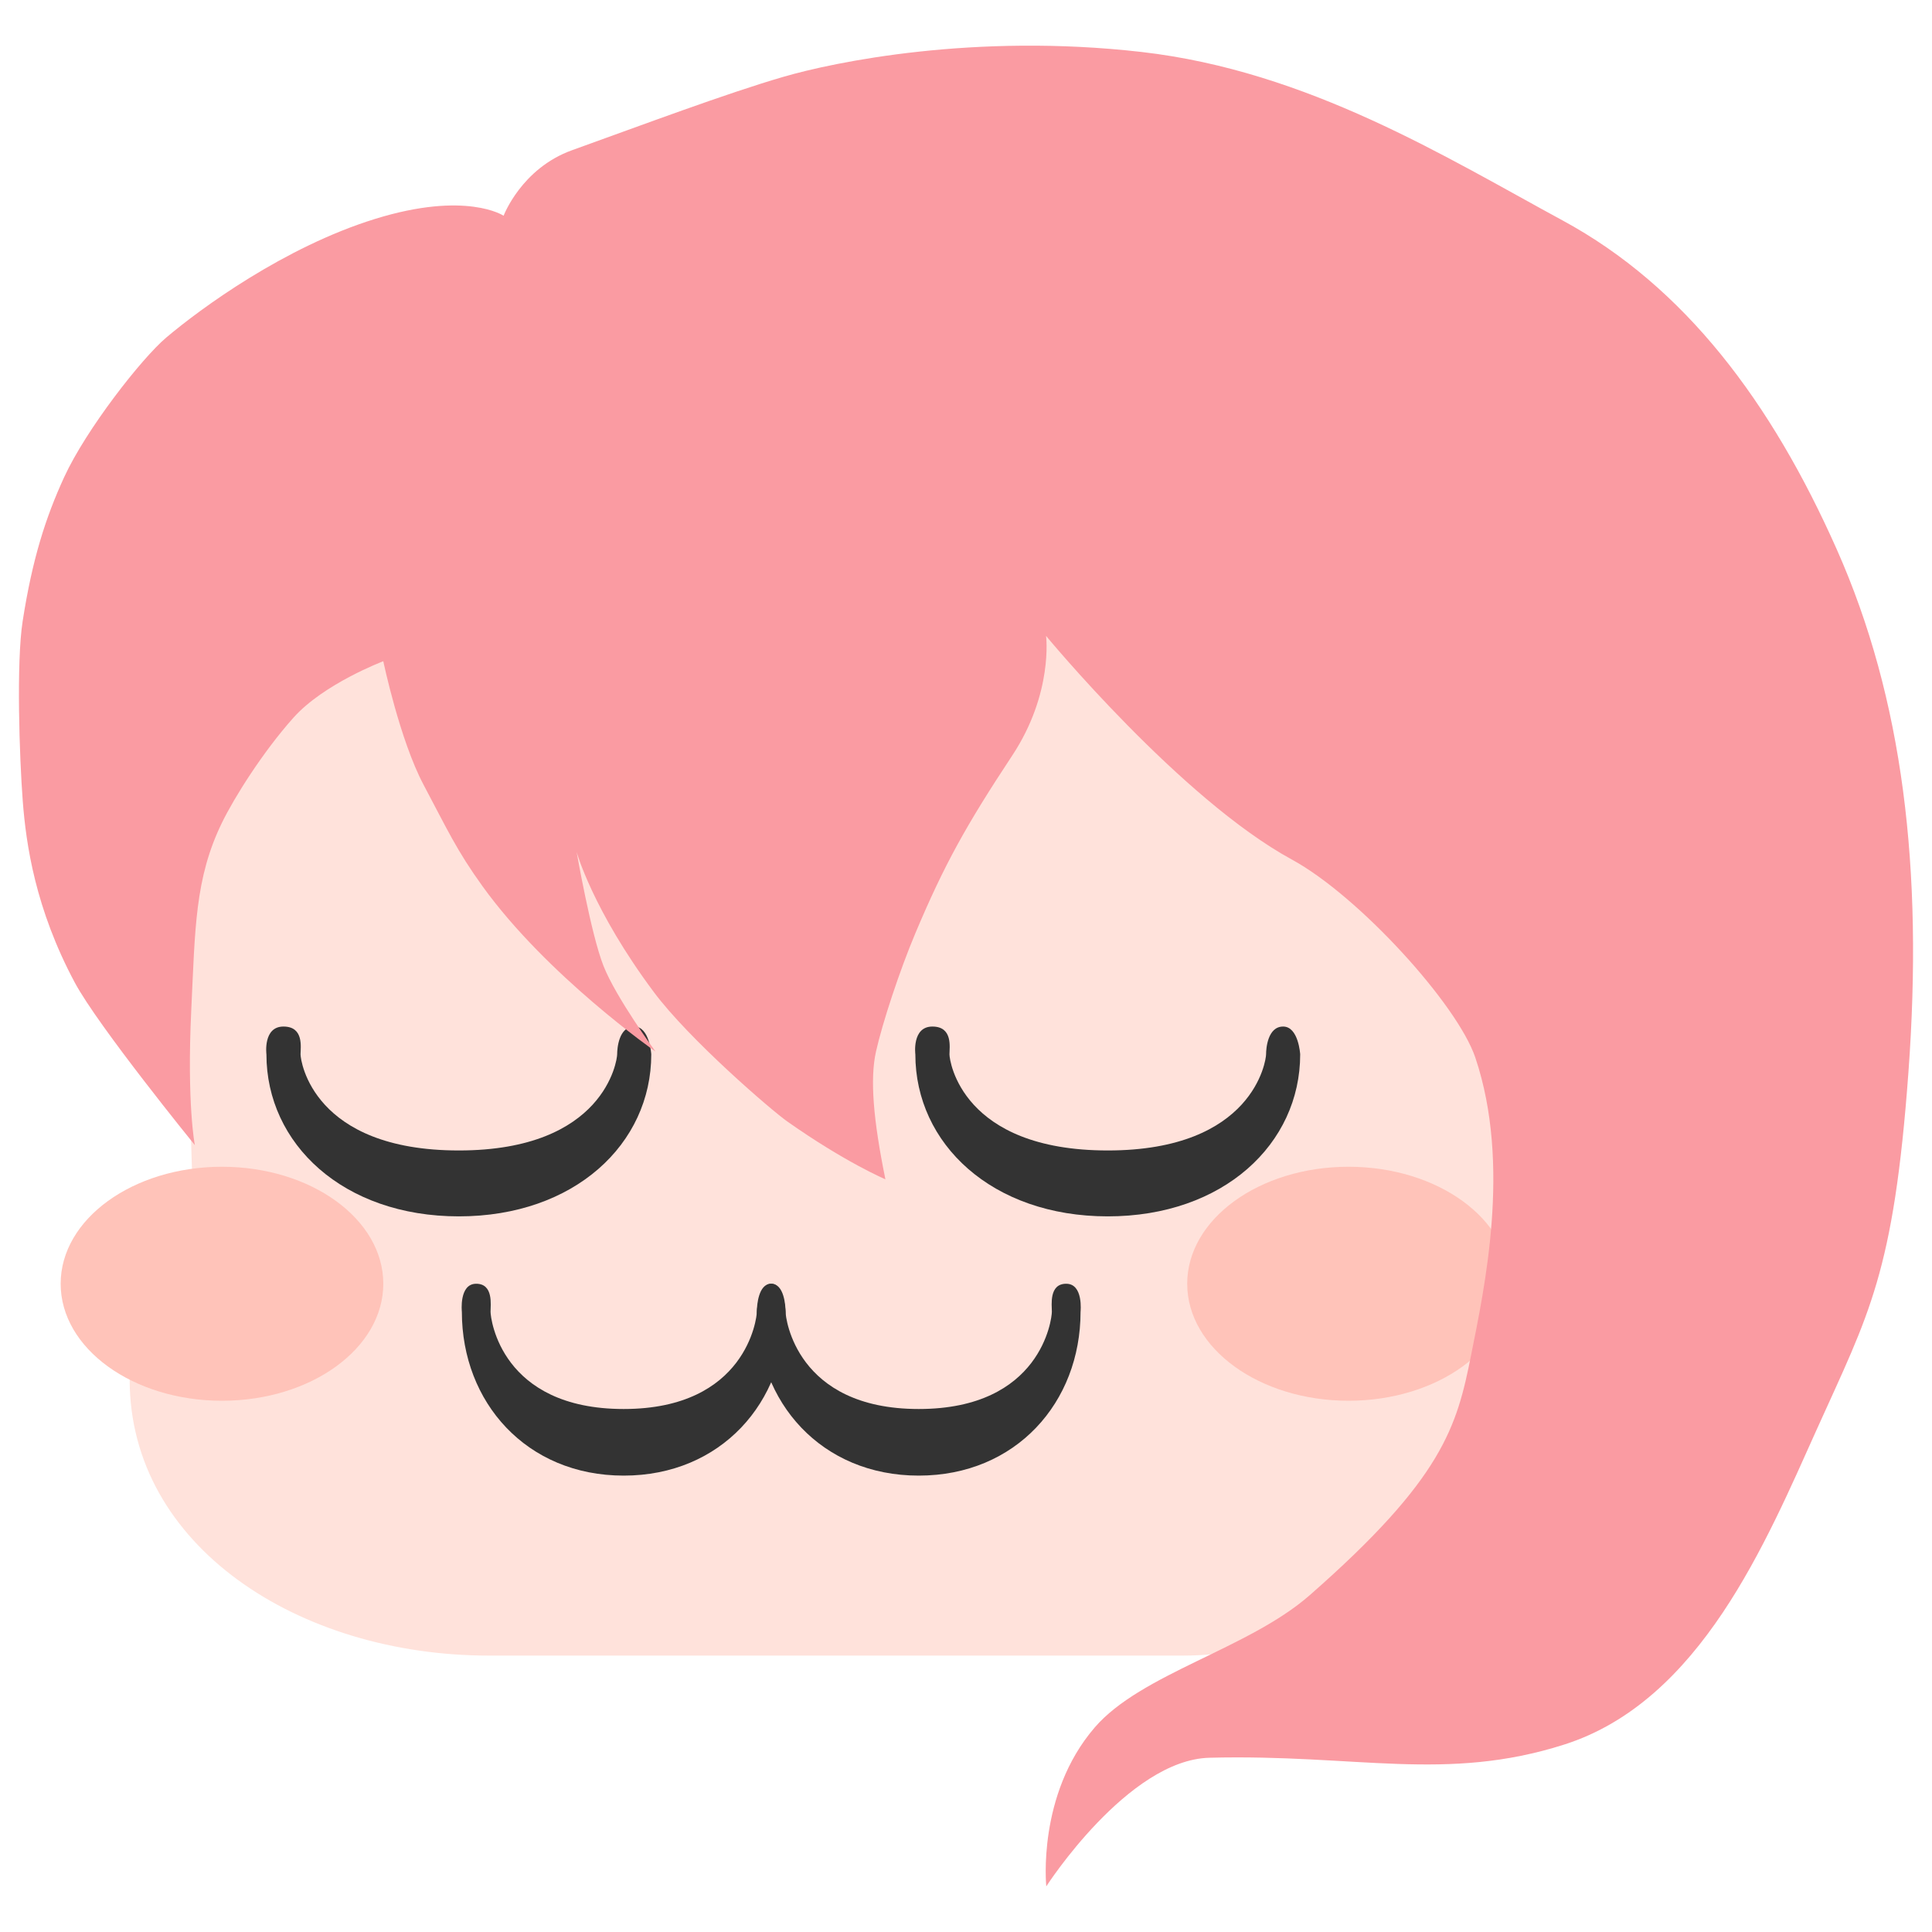
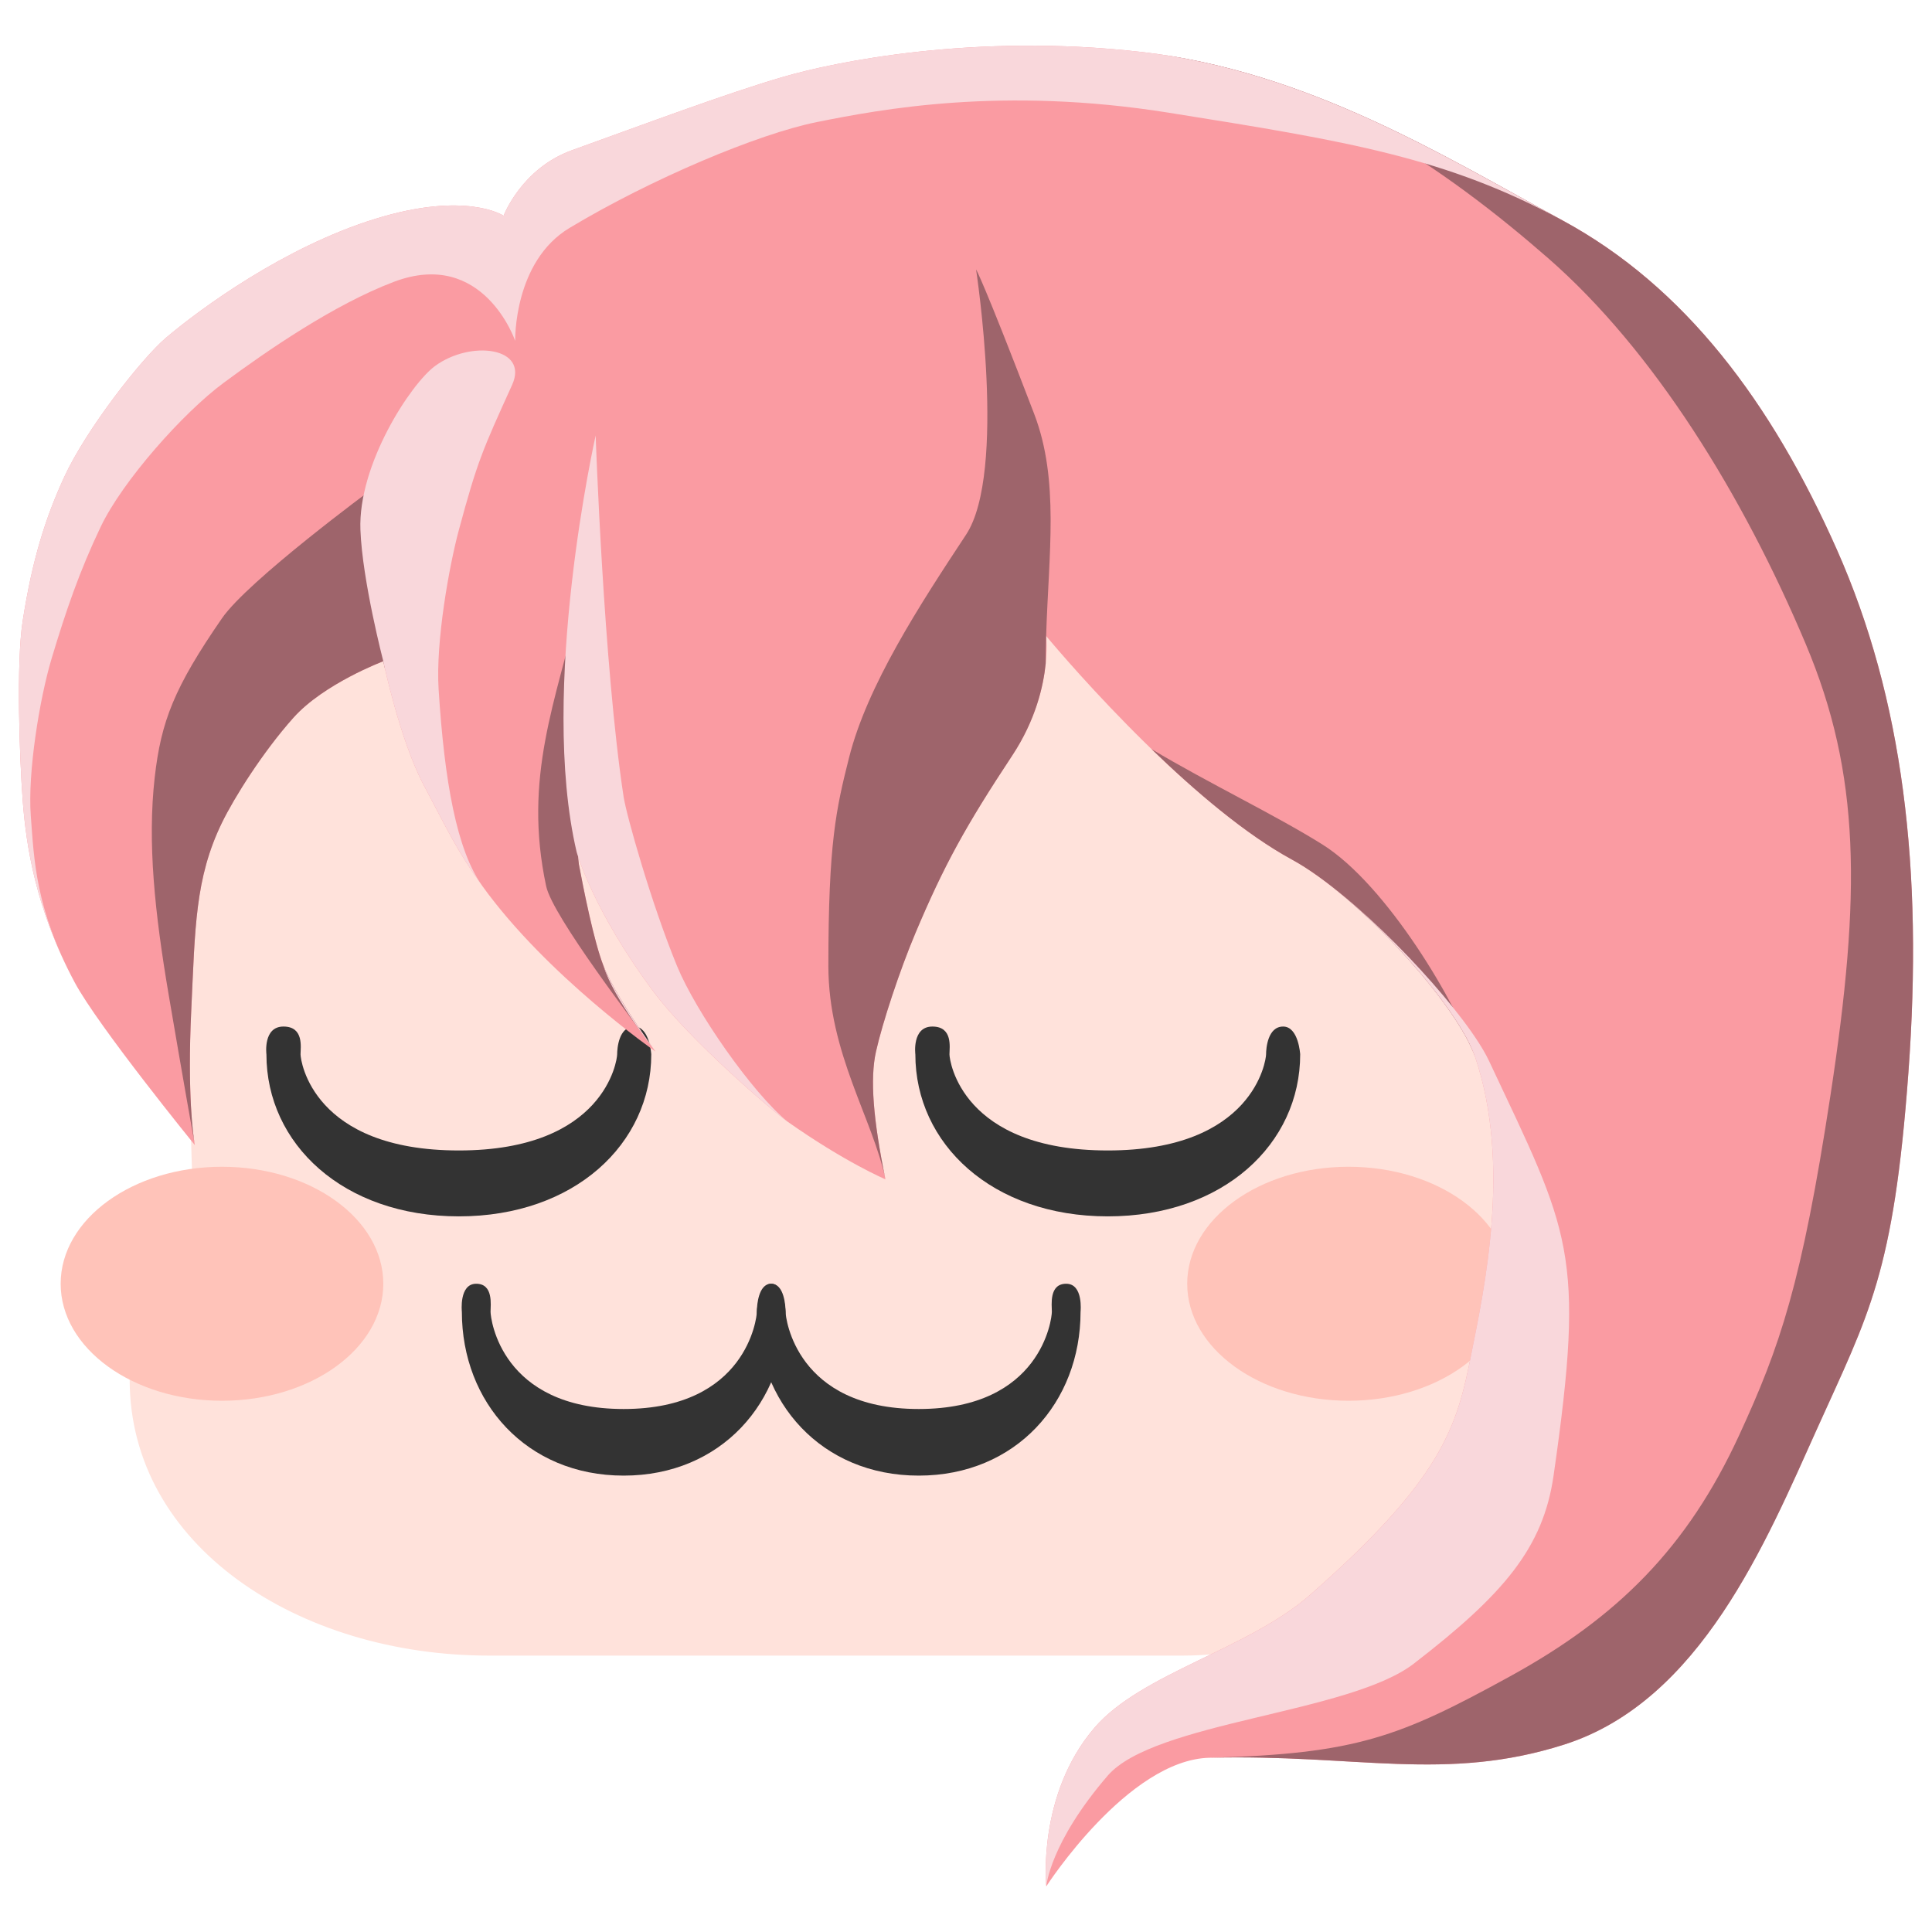
- <svg xmlns="http://www.w3.org/2000/svg" version="1.1" baseProfile="tiny" id="Layer_1" x="0px" y="0px" width="1024px" height="1024px" viewBox="0 0 1024 1024" xml:space="preserve">
+ <svg xmlns="http://www.w3.org/2000/svg" version="1.1" id="Layer_1" x="0px" y="0px" width="1024px" height="1024px" viewBox="0 0 1024 1024" enable-background="new 0 0 1024 1024" xml:space="preserve">
  <g id="UwU_head">
    <g id="UwU_face">
      <g>
-         <path fill="#FFE2DB" d="M809.326,413.445v271.617c0,106.279-81.668,192.434-182.416,192.434H259.076     c-100.745,0-190.346-58.1-190.346-146.236c0-12.084,1.863-17.474,12.206-38.147c9.026-18.039,21.377-24.706,21.377-48.415     c0-27.452-8.174-231.252-8.174-231.252s29.51-182.652,350.355-182.652C765.338,230.793,809.326,413.445,809.326,413.445z" />
+         <path fill="#FFE2DB" d="M809.326,413.445v271.617c0,106.278-81.668,192.434-182.416,192.434H259.076     c-100.745,0-190.346-58.1-190.346-146.236c0-12.084,1.863-17.474,12.206-38.146c9.026-18.039,21.377-24.706,21.377-48.415     c0-27.452-8.174-231.252-8.174-231.252s29.51-182.652,350.355-182.652C765.338,230.793,809.326,413.445,809.326,413.445z" />
      </g>
-       <path display="none" fill="#CEB8A3" d="M444.494,230.793c-9.264,0-18.275,0.159-27.06,0.455    c296.243,9.947,337.737,182.197,337.737,182.197v271.617c0,106.279-81.67,192.434-182.416,192.434h54.154    c100.748,0,182.416-86.154,182.416-192.434V413.445C809.326,413.445,765.338,230.793,444.494,230.793z" />
+       <path display="none" fill="#CEB8A3" d="M444.494,230.793c-9.264,0-18.275,0.159-27.061,0.455    c296.243,9.947,337.737,182.197,337.737,182.197v271.617c0,106.278-81.67,192.434-182.416,192.434h54.154    c100.748,0,182.416-86.154,182.416-192.434V413.445C809.326,413.445,765.338,230.793,444.494,230.793z" />
      <g id="UwU">
-         <path fill="#333333" d="M689.127,558.815c0,47.43-40.668,85.882-101.986,85.882c-61.32,0-101.987-38.452-101.987-85.882     c0,0-1.914-14.722,9.039-14.722c10.954,0,9.041,11.146,9.041,14.722c0,3.572,6.588,50.955,83.908,50.955     c77.316,0,83.906-47.817,83.906-50.955s0.855-14.722,9.041-14.722S689.127,558.815,689.127,558.815z" />
-         <path fill="#333333" d="M345.184,558.815c0,47.43-40.669,85.882-101.987,85.882c-61.319,0-101.986-38.452-101.986-85.882     c0,0-1.914-14.724,9.039-14.724s9.041,11.148,9.041,14.724c0,3.572,6.588,50.955,83.907,50.955     c77.317,0,83.907-47.819,83.907-50.955c0-3.138,0.854-14.724,9.04-14.724C344.331,544.092,345.184,558.815,345.184,558.815z" />
+         <path fill="#333333" d="M689.127,558.815c0,47.43-40.668,85.882-101.986,85.882c-61.319,0-101.986-38.452-101.986-85.882     c0,0-1.914-14.723,9.039-14.723s9.041,11.146,9.041,14.723c0,3.571,6.588,50.954,83.907,50.954     c77.316,0,83.906-47.816,83.906-50.954c0-3.139,0.855-14.723,9.041-14.723C688.275,544.093,689.127,558.815,689.127,558.815z" />
+         <path fill="#333333" d="M345.184,558.815c0,47.43-40.668,85.882-101.987,85.882c-61.319,0-101.986-38.452-101.986-85.882     c0,0-1.914-14.725,9.039-14.725s9.041,11.148,9.041,14.725c0,3.571,6.588,50.954,83.907,50.954     c77.316,0,83.907-47.818,83.907-50.954c0-3.139,0.854-14.725,9.039-14.725C344.331,544.092,345.184,558.815,345.184,558.815z" />
        <g>
-           <path fill="#333333" d="M416.359,695.296c0,47.94-34.207,86.808-85.781,86.808c-51.576,0-85.781-38.867-85.781-86.808      c0,0-1.609-14.882,7.603-14.882c9.213,0,7.604,11.269,7.604,14.882c0,3.614,5.542,51.505,70.574,51.505      c65.032,0,70.574-48.336,70.574-51.505c0-3.173,0.72-14.882,7.605-14.882S416.359,695.296,416.359,695.296z" />
-           <path fill="#333333" d="M401.152,695.296c0,47.94,34.208,86.808,85.783,86.808c51.576,0,85.781-38.867,85.781-86.808      c0,0,1.609-14.882-7.602-14.882c-9.215,0-7.605,11.269-7.605,14.882c0,3.614-5.543,51.505-70.574,51.505      c-65.034,0-70.575-48.336-70.575-51.505c0-3.173-0.719-14.882-7.604-14.882S401.152,695.296,401.152,695.296z" />
+           <path fill="#333333" d="M416.359,695.296c0,47.94-34.207,86.808-85.781,86.808c-51.576,0-85.781-38.866-85.781-86.808      c0,0-1.609-14.882,7.603-14.882c9.213,0,7.604,11.269,7.604,14.882c0,3.614,5.542,51.505,70.574,51.505      s70.574-48.336,70.574-51.505c0-3.173,0.72-14.882,7.604-14.882S416.359,695.296,416.359,695.296z" />
+           <path fill="#333333" d="M401.152,695.296c0,47.94,34.208,86.808,85.782,86.808c51.576,0,85.781-38.866,85.781-86.808      c0,0,1.609-14.882-7.602-14.882c-9.215,0-7.605,11.269-7.605,14.882c0,3.614-5.543,51.505-70.573,51.505      c-65.034,0-70.575-48.336-70.575-51.505c0-3.173-0.72-14.882-7.604-14.882S401.152,695.296,401.152,695.296z" />
        </g>
      </g>
-       <path id="outline_1_" display="none" fill="none" stroke="#4D4D4D" stroke-width="13" stroke-miterlimit="10" d="M809.326,413.445    v271.617c0,106.279-81.668,192.434-182.416,192.434H259.076c-100.745,0-190.346-58.1-190.346-146.236    c0-12.084,1.863-17.474,12.206-38.147c9.026-18.039,21.377-24.706,21.377-48.415c0-27.452-8.174-231.252-8.174-231.252    s29.51-182.652,350.355-182.652C765.338,230.793,809.326,413.445,809.326,413.445z" />
+       <path id="outline_1_" display="none" fill="none" stroke="#4D4D4D" stroke-width="13" stroke-miterlimit="10" d="M809.326,413.445    v271.617c0,106.278-81.668,192.434-182.416,192.434H259.076c-100.745,0-190.346-58.1-190.346-146.236    c0-12.084,1.863-17.474,12.206-38.146c9.026-18.039,21.377-24.706,21.377-48.415c0-27.452-8.174-231.252-8.174-231.252    s29.51-182.652,350.355-182.652C765.338,230.793,809.326,413.445,809.326,413.445z" />
      <g id="blush">
        <path fill="#FFC3B9" d="M203.156,680.414c0,34.247-38.281,62.013-85.503,62.013c-47.222,0-85.503-27.766-85.503-62.013     c0-34.245,38.281-62.009,85.503-62.009C164.875,618.405,203.156,646.169,203.156,680.414z" />
        <path fill="#FFC3B9" d="M800.252,680.414c0,34.247-38.281,62.013-85.502,62.013c-47.225,0-85.504-27.766-85.504-62.013     c0-34.245,38.279-62.009,85.504-62.009C761.971,618.405,800.252,646.169,800.252,680.414z" />
      </g>
    </g>
    <g id="UwU_hair">
-       <path id="base" fill="#FA9BA2" d="M415.117,40.747c-30.419,8.869-74.157,25.291-111.906,38.862    c-26.871,9.661-36.291,34.741-36.291,34.741s-19.761-13.327-68.214,1.708c-47.967,14.882-92.298,47.376-110.643,62.902    c-12.966,10.973-42.414,48.569-54.087,74.01c-9.751,21.252-16.85,43.248-21.976,76.327c-3.41,22-1.691,72.245,0.056,95.214    c1.748,22.969,6.65,57.128,27.552,96.214c12.403,23.197,63.656,86.195,63.656,86.195s-4.279-21.638-1.887-71.661    c2.063-43.139,1.887-69.657,16.275-99.224c6.508-13.374,21.708-37.533,37.865-55.625c16.158-18.091,47.638-29.944,47.638-29.944    s8.72,41.699,21.376,65.54c12.656,23.84,17.478,34.654,31.207,53.711c34.216,47.5,91.696,87.629,91.696,87.629    S326.548,528.865,319.882,512c-6.666-16.866-14.251-60.43-14.251-60.43s8.512,30.803,40.854,74.167    c18.934,25.385,62.4,62.752,70.781,68.658c30.802,21.708,52.018,30.654,52.018,30.654c-6.456-31.633-8.239-53.205-4.989-67.703    c3.432-15.309,12.534-42.938,20.902-62.8c15.201-36.081,26.738-56.909,51.305-94.092c21.85-33.075,17.934-63.414,17.934-63.414    s71.375,86.465,130.279,118.537c35.484,19.319,87.779,76.848,97.254,105.007c19.133,56.856,4.686,122.775-2.244,157.581    C772.18,756.057,765,783.39,694.217,845.454c-32.57,28.559-89.359,41.528-114.01,70.159    c-30.719,35.671-25.652,84.187-25.652,84.187s43.211-67.04,86.457-68.155c77.906-2.002,125.23,13.063,188.115-7.013    c72.207-23.052,106.939-107.409,133.963-167.376c27.553-61.138,40.59-82.269,48.408-188.816    c7.9-107.676-2.807-198.05-37.959-277.228c-34.627-77.996-80.502-139.265-145.361-174.391    c-61.561-33.339-134.809-79.172-223.256-89.29C516.473,17.414,442.255,32.835,415.117,40.747z" />
-       <g id="shadows" display="none">
-         <path display="inline" fill="#BD75BF" d="M700.865,447.563c-25.061-15.691-60.008-32.302-90.51-50.506     c22.875,22.15,49.709,45.099,74.359,58.521c35.484,19.319,87.779,76.848,97.254,105.007     C772.494,532.426,735.203,469.062,700.865,447.563z" />
-         <path display="inline" fill="#BD75BF" d="M973.539,291.212c-34.627-77.996-80.502-139.265-145.361-174.391     c-61.561-33.339-134.809-79.172-223.256-89.29c88.447,10.118,162.344,62.792,215.654,109.334     c56.014,48.905,103.289,125.676,136.459,204.374c29.168,69.205,29.461,132.499,13.178,239.122     c-15.279,100.054-26.73,133.271-48.453,180.404c-27.523,59.718-64.656,96.596-121.508,127.788     c-58.291,31.98-81.334,41.09-159.24,43.092c77.906-2.002,125.23,13.063,188.115-7.013     c72.207-23.052,106.939-107.409,133.963-167.376c27.553-61.138,40.59-82.269,48.408-188.816     C1019.398,460.763,1008.691,370.389,973.539,291.212z" />
-         <path display="inline" fill="#BD75BF" d="M289.482,469.717c3.439,16.066,48.262,74.185,56.542,85.673     c-4.803-6.708-20.522-29.174-26.141-43.391c-5.076-12.841-10.681-41.143-13.068-53.927     c-3.874-35.504,0.192-138.613,0.192-138.613C294.648,371.577,277.128,411.982,289.482,469.717z" />
-         <path display="inline" fill="#BD75BF" d="M197.325,259.141c0,0-65.801,48.467-79.672,68.561     c-25.315,36.674-32.284,54.601-35.647,84.28c-3.919,34.578,0,71.786,7.482,115.761c7.466,43.884,12.859,74.06,13.667,78.57     c-0.651-3.811-3.939-25.829-1.778-71.054c2.063-43.139,1.887-69.657,16.275-99.224c6.508-13.374,21.708-37.533,37.865-55.625     c16.158-18.091,47.638-29.944,47.638-29.944s0.371,1.767,1.06,4.747C195.769,305.616,197.325,259.141,197.325,259.141z" />
-         <path display="inline" fill="#BD75BF" d="M554.469,337.344c-0.02-0.192-0.033-0.302-0.033-0.302s0.018,0.023,0.041,0.051     c1.299-43.525,7.141-82.515-6.334-117.709c-27.012-70.562-30.809-76.587-30.809-76.587S533.852,250.37,512,283.444     c-24.567,37.183-52.337,79.858-61.957,118.015c-6.89,27.327-10.991,45.149-10.991,110.542c0,46.238,23.775,81.417,30.23,113.05     c-6.456-31.633-8.239-53.205-4.989-67.703c3.432-15.309,12.534-42.938,20.902-62.8c15.201-36.081,26.738-56.909,51.305-94.092     c12.455-18.851,16.533-36.803,17.74-48.767C554.242,346.852,554.33,342.073,554.469,337.344z" />
+       <path id="base" fill="#FA9BA2" d="M415.117,40.747c-30.419,8.869-74.157,25.291-111.906,38.862    C276.34,89.27,266.92,114.35,266.92,114.35s-19.761-13.327-68.214,1.708c-47.967,14.882-92.298,47.376-110.643,62.902    c-12.966,10.973-42.414,48.569-54.087,74.01c-9.751,21.252-16.85,43.248-21.976,76.327c-3.41,22-1.691,72.245,0.056,95.214    c1.748,22.97,6.65,57.128,27.552,96.214c12.403,23.197,63.656,86.195,63.656,86.195s-4.279-21.638-1.887-71.661    c2.063-43.139,1.887-69.657,16.275-99.224c6.508-13.374,21.708-37.533,37.865-55.625c16.158-18.091,47.638-29.944,47.638-29.944    s8.72,41.699,21.376,65.54c12.656,23.84,17.478,34.654,31.207,53.711c34.216,47.5,91.696,87.629,91.696,87.629    s-20.886-28.48-27.552-45.346c-6.666-16.866-14.251-60.43-14.251-60.43s8.512,30.803,40.854,74.167    c18.934,25.385,62.399,62.752,70.78,68.657c30.803,21.709,52.019,30.654,52.019,30.654c-6.456-31.633-8.239-53.205-4.989-67.703    c3.432-15.309,12.534-42.938,20.902-62.8c15.201-36.081,26.737-56.909,51.305-94.092c21.85-33.075,17.934-63.414,17.934-63.414    s71.375,86.465,130.279,118.537c35.484,19.319,87.779,76.848,97.254,105.007c19.133,56.856,4.687,122.775-2.244,157.581    C772.18,756.057,765,783.39,694.217,845.454c-32.57,28.559-89.358,41.528-114.01,70.159    c-30.719,35.671-25.652,84.187-25.652,84.187s43.211-67.04,86.457-68.155c77.906-2.002,125.23,13.063,188.115-7.013    c72.207-23.052,106.939-107.409,133.963-167.376c27.553-61.138,40.59-82.269,48.408-188.815    c7.9-107.677-2.807-198.05-37.959-277.229c-34.627-77.996-80.502-139.265-145.361-174.391    c-61.561-33.339-134.809-79.172-223.256-89.29C516.473,17.414,442.255,32.835,415.117,40.747z" />
+       <g id="shadows">
+         <path fill="#9E646B" d="M700.865,447.563c-25.062-15.69-60.008-32.302-90.51-50.506c22.875,22.15,49.709,45.1,74.358,58.521     c35.484,19.318,87.779,76.848,97.254,105.007C772.494,532.426,735.203,469.063,700.865,447.563z" />
+         <path fill="#9E646B" d="M973.539,291.212c-34.627-77.996-80.502-139.265-145.361-174.391     c-61.561-33.339-134.809-79.172-223.256-89.29c88.447,10.118,162.344,62.792,215.654,109.334     c56.014,48.905,103.289,125.676,136.459,204.374c29.168,69.205,29.461,132.499,13.178,239.122     c-15.279,100.054-26.73,133.271-48.453,180.403c-27.522,59.719-64.656,96.597-121.508,127.788     c-58.291,31.98-81.334,41.09-159.24,43.092c77.906-2.002,125.23,13.063,188.115-7.013     c72.207-23.052,106.939-107.409,133.963-167.376c27.553-61.138,40.59-82.269,48.408-188.815     C1019.398,460.763,1008.691,370.389,973.539,291.212z" />
+         <path fill="#9E646B" d="M289.482,469.717c3.439,16.066,48.262,74.186,56.542,85.673c-4.804-6.708-20.522-29.174-26.142-43.391     c-5.076-12.841-10.681-41.143-13.067-53.927c-3.875-35.504,0.191-138.613,0.191-138.613     C294.648,371.577,277.128,411.982,289.482,469.717z" />
+         <path fill="#9E646B" d="M197.325,259.141c0,0-65.801,48.467-79.672,68.561c-25.315,36.674-32.284,54.601-35.647,84.28     c-3.919,34.577,0,71.785,7.482,115.761c7.466,43.884,12.859,74.06,13.667,78.569c-0.651-3.811-3.939-25.828-1.778-71.054     c2.063-43.139,1.887-69.657,16.275-99.224c6.508-13.374,21.708-37.533,37.865-55.625c16.158-18.091,47.638-29.944,47.638-29.944     s0.371,1.767,1.06,4.747C195.769,305.616,197.325,259.141,197.325,259.141z" />
+         <path fill="#9E646B" d="M554.469,337.344c-0.02-0.192-0.033-0.302-0.033-0.302s0.019,0.023,0.041,0.051     c1.3-43.525,7.142-82.515-6.334-117.709c-27.012-70.562-30.809-76.587-30.809-76.587S533.852,250.37,512,283.444     c-24.567,37.183-52.337,79.858-61.957,118.015c-6.89,27.327-10.991,45.149-10.991,110.542c0,46.238,23.775,81.417,30.23,113.05     c-6.456-31.633-8.239-53.205-4.989-67.703c3.432-15.309,12.534-42.938,20.902-62.8c15.201-36.081,26.737-56.909,51.305-94.092     c12.455-18.851,16.533-36.803,17.74-48.767C554.242,346.852,554.33,342.073,554.469,337.344z" />
      </g>
-       <g id="highlights" display="none">
-         <path display="inline" fill="#FFE7FF" d="M243.133,281.188c9.887-36.833,12.737-42.846,28.295-77.173     c9.072-20.016-21.989-23.878-40.854-10.021c-12.82,9.417-40.853,52.117-39.546,86.819c1.017,27.043,12.128,69.654,12.128,69.654     s8.72,41.699,21.377,65.54c12.655,23.84,17.477,34.654,31.206,53.711c-13.729-19.057-20.176-55.73-23.264-104.341     C230.855,339.889,238.148,299.758,243.133,281.188z" />
-         <path display="inline" fill="#FFE7FF" d="M347.434,557.347c0,0-20.886-28.481-27.552-45.347     C325.189,529.395,347.434,557.347,347.434,557.347z" />
-         <path display="inline" fill="#FFE7FF" d="M27.352,349.053c7.616-25.382,14.75-46.216,26.033-69.869     c11.585-24.288,43.616-60.32,65.053-76.209c22.989-17.039,58.618-41.588,90.286-53.583     c47.535-18.005,64.334,31.255,64.334,31.255s-0.962-41.946,28.772-59.818c43.354-26.059,100.108-49.906,131.112-56.126     c33.818-6.787,98.248-19.021,186.217-5.012c95.592,15.222,147.459,23.79,209.02,57.129     c-61.561-33.339-134.809-79.172-223.256-89.29c-88.449-10.117-162.667,5.304-189.805,13.216     c-30.419,8.869-74.156,25.291-111.906,38.862c-26.87,9.661-36.292,34.741-36.292,34.741s-19.76-13.327-68.213,1.708     c-47.967,14.882-92.298,47.376-110.643,62.902c-12.966,10.973-42.414,48.569-54.087,74.01     c-9.751,21.252-16.85,43.248-21.976,76.327c-3.41,22-1.691,72.245,0.056,95.214c1.748,22.969,6.65,57.128,27.552,96.214     c-20.902-39.086-21.529-65.229-23.277-88.198C14.583,409.56,20.974,370.306,27.352,349.053z" />
-         <path display="inline" fill="#FFE7FF" d="M358.835,512c-13.651-33.179-26.824-79.956-28.311-89.701     c-10.642-69.699-14.809-191.505-14.809-191.505s-30.308,134.584-10.084,220.777c0,0,8.512,30.803,40.853,74.167     c18.935,25.385,62.401,62.752,70.782,68.658C398.606,578.916,368.897,536.456,358.835,512z" />
-         <path display="inline" fill="#FFE7FF" d="M749.32,881.786c47.74-36.831,68.594-61.403,74.105-99.683     c17.102-118.766,8.551-128.831-34.203-219.783c-11.021-23.449-55.691-72.892-90.455-97.784     c33.896,24.354,74.918,71.427,83.201,96.048c19.133,56.856,4.686,122.775-2.244,157.581     C772.18,756.057,765,783.39,694.217,845.454c-32.57,28.559-89.359,41.528-114.01,70.159     c-30.719,35.671-25.652,84.187-25.652,84.187s1.801-22.954,32.521-58.63C611.727,912.541,715.133,908.161,749.32,881.786z" />
+       <g id="highlights">
+         <path fill="#F9D7DB" d="M243.133,281.188c9.887-36.833,12.737-42.846,28.295-77.173c9.072-20.016-21.989-23.878-40.854-10.021     c-12.82,9.417-40.853,52.117-39.546,86.819c1.017,27.043,12.128,69.654,12.128,69.654s8.72,41.699,21.377,65.54     c12.655,23.84,17.477,34.654,31.206,53.711c-13.729-19.057-20.176-55.729-23.264-104.341     C230.855,339.889,238.148,299.758,243.133,281.188z" />
+         <path fill="#F9D7DB" d="M347.434,557.347c0,0-20.886-28.48-27.552-45.347C325.189,529.395,347.434,557.347,347.434,557.347z" />
+         <path fill="#F9D7DB" d="M27.352,349.053c7.616-25.382,14.75-46.216,26.033-69.869c11.585-24.288,43.616-60.32,65.053-76.209     c22.989-17.039,58.618-41.588,90.286-53.583c47.535-18.005,64.334,31.255,64.334,31.255s-0.962-41.946,28.772-59.818     c43.354-26.059,100.107-49.906,131.112-56.126c33.817-6.787,98.248-19.021,186.217-5.012     c95.592,15.222,147.459,23.79,209.02,57.129C766.618,83.481,693.37,37.648,604.923,27.53     c-88.449-10.117-162.667,5.304-189.805,13.216c-30.419,8.869-74.156,25.291-111.906,38.862     c-26.87,9.661-36.292,34.741-36.292,34.741s-19.76-13.327-68.213,1.708c-47.967,14.882-92.298,47.376-110.643,62.902     c-12.966,10.973-42.414,48.569-54.087,74.01c-9.751,21.252-16.85,43.248-21.976,76.327c-3.41,22-1.691,72.245,0.056,95.214     c1.748,22.969,6.65,57.128,27.552,96.214c-20.902-39.086-21.529-65.229-23.277-88.197     C14.583,409.56,20.974,370.306,27.352,349.053z" />
+         <path fill="#F9D7DB" d="M358.835,512c-13.651-33.179-26.824-79.956-28.311-89.701c-10.643-69.699-14.81-191.505-14.81-191.505     s-30.308,134.584-10.084,220.777c0,0,8.512,30.803,40.854,74.167c18.935,25.385,62.4,62.752,70.781,68.658     C398.605,578.916,368.896,536.456,358.835,512z" />
+         <path fill="#F9D7DB" d="M749.32,881.786c47.739-36.831,68.594-61.403,74.104-99.683c17.103-118.767,8.552-128.831-34.203-219.783     c-11.021-23.449-55.69-72.893-90.455-97.784c33.896,24.354,74.918,71.427,83.201,96.048     c19.133,56.856,4.687,122.775-2.244,157.581C772.18,756.057,765,783.39,694.217,845.454     c-32.57,28.559-89.358,41.528-114.01,70.159c-30.719,35.671-25.652,84.187-25.652,84.187s1.802-22.954,32.521-58.63     C611.727,912.541,715.133,908.161,749.32,881.786z" />
      </g>
-       <path id="outline" display="none" fill="none" stroke="#4D4D4D" stroke-width="13" stroke-miterlimit="10" d="M415.117,40.747    c-30.419,8.869-74.157,25.291-111.906,38.862c-26.871,9.661-36.291,34.741-36.291,34.741s-19.761-13.327-68.214,1.708    c-47.967,14.882-92.298,47.376-110.643,62.902c-12.966,10.973-42.414,48.569-54.087,74.01    c-9.751,21.252-16.85,43.248-21.976,76.327c-3.41,22-1.691,72.245,0.056,95.214c1.748,22.969,6.65,57.128,27.552,96.214    c12.403,23.197,63.656,86.195,63.656,86.195s-4.279-21.638-1.887-71.661c2.063-43.139,1.887-69.657,16.275-99.224    c6.508-13.374,21.708-37.533,37.865-55.625c16.158-18.091,47.638-29.944,47.638-29.944s8.72,41.699,21.376,65.54    c12.656,23.84,17.478,34.654,31.207,53.711c34.216,47.5,91.696,87.629,91.696,87.629S326.548,528.865,319.882,512    c-6.666-16.866-14.251-60.43-14.251-60.43s8.512,30.803,40.854,74.167c18.934,25.385,62.4,62.752,70.781,68.658    c30.802,21.708,52.018,30.654,52.018,30.654c-6.456-31.633-8.239-53.205-4.989-67.703c3.432-15.309,12.534-42.938,20.902-62.8    c15.201-36.081,26.738-56.909,51.305-94.092c21.85-33.075,17.934-63.414,17.934-63.414s71.375,86.465,130.279,118.537    c35.484,19.319,87.779,76.848,97.254,105.007c19.133,56.856,4.686,122.775-2.244,157.581    C772.18,756.057,765,783.39,694.217,845.454c-32.57,28.559-89.359,41.528-114.01,70.159    c-30.719,35.671-25.652,84.187-25.652,84.187s43.211-67.04,86.457-68.155c77.906-2.002,125.23,13.063,188.115-7.013    c72.207-23.052,106.939-107.409,133.963-167.376c27.553-61.138,40.59-82.269,48.408-188.816    c7.9-107.676-2.807-198.05-37.959-277.228c-34.627-77.996-80.502-139.265-145.361-174.391    c-61.561-33.339-134.809-79.172-223.256-89.29C516.473,17.414,442.255,32.835,415.117,40.747z" />
+       <path id="outline" display="none" fill="none" stroke="#4D4D4D" stroke-width="13" stroke-miterlimit="10" d="M415.117,40.747    c-30.419,8.869-74.157,25.291-111.906,38.862C276.34,89.27,266.92,114.35,266.92,114.35s-19.761-13.327-68.214,1.708    c-47.967,14.882-92.298,47.376-110.643,62.902c-12.966,10.973-42.414,48.569-54.087,74.01    c-9.751,21.252-16.85,43.248-21.976,76.327c-3.41,22-1.691,72.245,0.056,95.214c1.748,22.97,6.65,57.128,27.552,96.214    c12.403,23.197,63.656,86.195,63.656,86.195s-4.279-21.638-1.887-71.661c2.063-43.139,1.887-69.657,16.275-99.224    c6.508-13.374,21.708-37.533,37.865-55.625c16.158-18.091,47.638-29.944,47.638-29.944s8.72,41.699,21.376,65.54    c12.656,23.84,17.478,34.654,31.207,53.711c34.216,47.5,91.696,87.629,91.696,87.629s-20.886-28.48-27.552-45.346    c-6.666-16.866-14.251-60.43-14.251-60.43s8.512,30.803,40.854,74.167c18.934,25.385,62.399,62.752,70.78,68.657    c30.803,21.709,52.019,30.654,52.019,30.654c-6.456-31.633-8.239-53.205-4.989-67.703c3.432-15.309,12.534-42.938,20.902-62.8    c15.201-36.081,26.737-56.909,51.305-94.092c21.85-33.075,17.934-63.414,17.934-63.414s71.375,86.465,130.279,118.537    c35.484,19.319,87.779,76.848,97.254,105.007c19.133,56.856,4.687,122.775-2.244,157.581    C772.18,756.057,765,783.39,694.217,845.454c-32.57,28.559-89.358,41.528-114.01,70.159    c-30.719,35.671-25.652,84.187-25.652,84.187s43.211-67.04,86.457-68.155c77.906-2.002,125.23,13.063,188.115-7.013    c72.207-23.052,106.939-107.409,133.963-167.376c27.553-61.138,40.59-82.269,48.408-188.815    c7.9-107.677-2.807-198.05-37.959-277.229c-34.627-77.996-80.502-139.265-145.361-174.391    c-61.561-33.339-134.809-79.172-223.256-89.29C516.473,17.414,442.255,32.835,415.117,40.747z" />
    </g>
  </g>
</svg>
